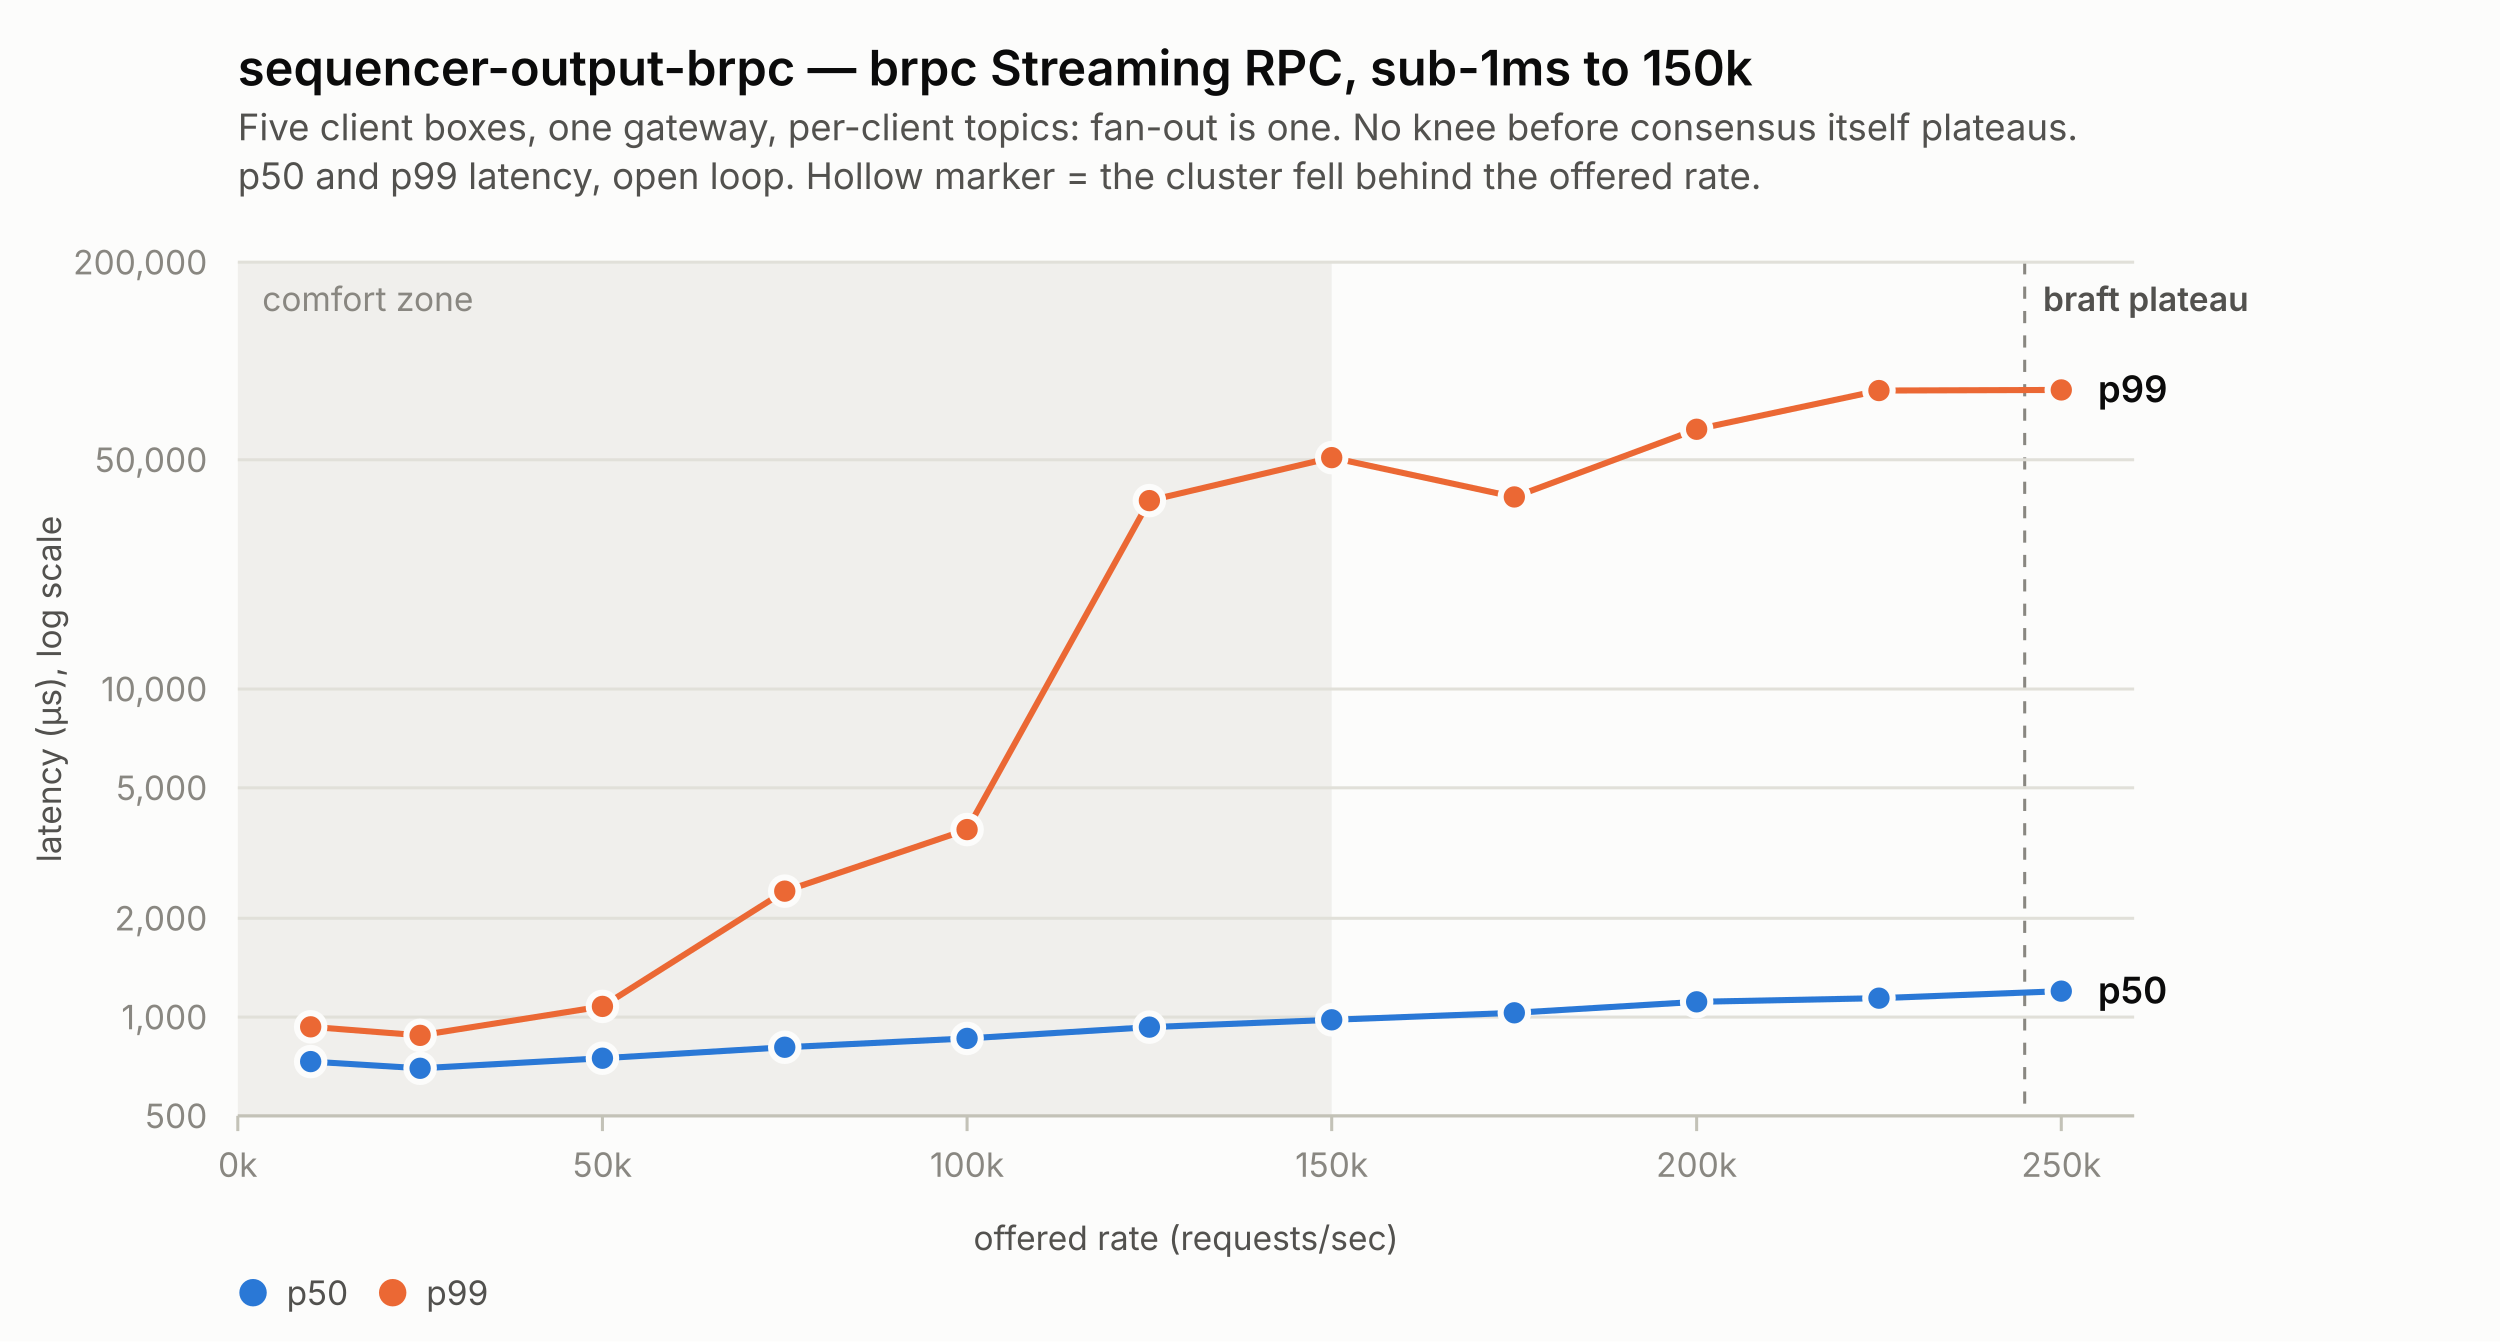
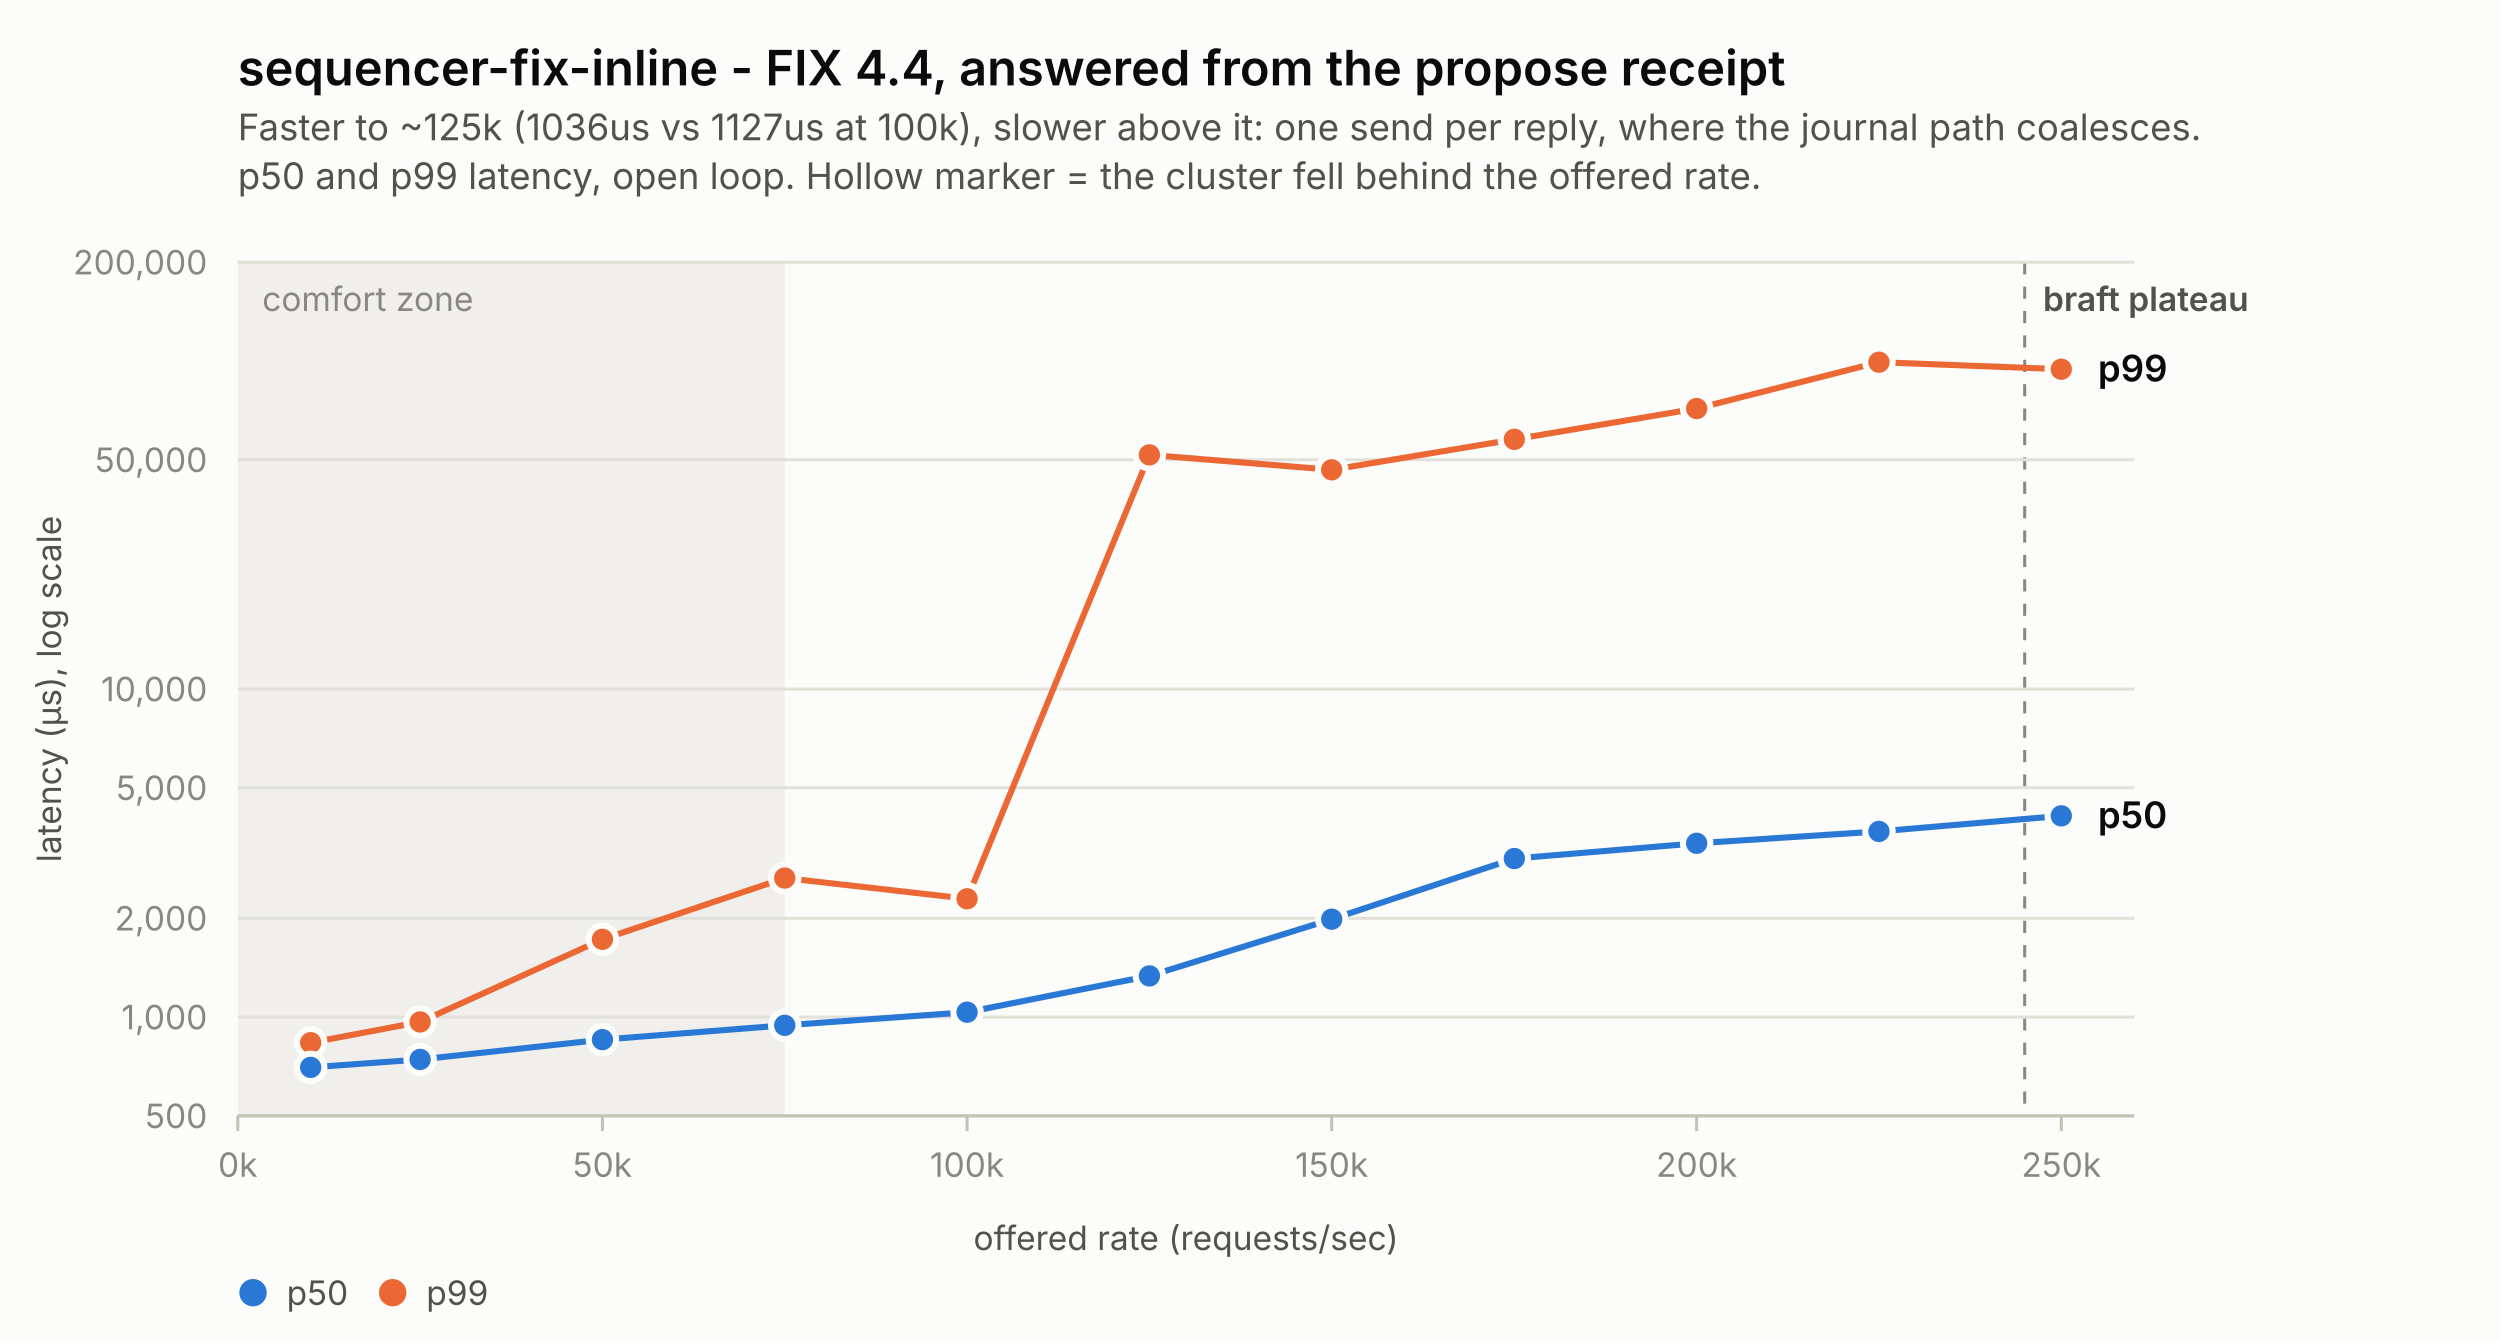
- <svg xmlns="http://www.w3.org/2000/svg" width="820" height="440" viewBox="0 0 820 440" font-family="system-ui,-apple-system,&quot;Segoe UI&quot;,sans-serif" role="img" aria-label="sequencer-output-brpc — brpc Streaming RPC, sub-1ms to 150k">
+ <svg xmlns="http://www.w3.org/2000/svg" width="820" height="440" viewBox="0 0 820 440" font-family="system-ui,-apple-system,&quot;Segoe UI&quot;,sans-serif" role="img" aria-label="sequencer-fix-inline - FIX 4.4, answered from the propose receipt">
  <rect width="820" height="440" fill="#fcfcfb" />
-   <text x="78" y="28" font-size="16" font-weight="600" fill="#0b0b0b">sequencer-output-brpc — brpc Streaming RPC, sub-1ms to 150k</text>
-   <text x="78" y="46" font-size="12" fill="#52514e">Five client boxes, one gateway, per-client topics: fan-out is one. No knee before consensus itself plateaus.</text>
+   <text x="78" y="28" font-size="16" font-weight="600" fill="#0b0b0b">sequencer-fix-inline - FIX 4.4, answered from the propose receipt</text>
+   <text x="78" y="46" font-size="12" fill="#52514e">Faster to ~125k (1036us vs 1127us at 100k), slower above it: one send per reply, where the journal path coalesces.</text>
  <text x="78" y="62" font-size="12" fill="#52514e">p50 and p99 latency, open loop. Hollow marker = the cluster fell behind the offered rate.</text>
-   <rect x="78" y="86" width="358.8" height="280" fill="#f0efec" />
+   <rect x="78" y="86" width="179.4" height="280" fill="#f0efec" />
  <text x="86" y="102" font-size="11" fill="#898781">comfort zone</text>
  <line x1="664.1" y1="86" x2="664.1" y2="366" stroke="#898781" stroke-width="1" stroke-dasharray="4 4" />
  <text x="670.1" y="102" font-size="11" font-weight="600" fill="#52514e">braft plateau</text>
  <line x1="78" y1="366.0" x2="700" y2="366.0" stroke="#e1e0d9" stroke-width="1" />
  <text x="68" y="370.0" font-size="11" fill="#898781" text-anchor="end">500</text>
  <line x1="78" y1="333.6" x2="700" y2="333.6" stroke="#e1e0d9" stroke-width="1" />
  <text x="68" y="337.6" font-size="11" fill="#898781" text-anchor="end">1,000</text>
  <line x1="78" y1="301.2" x2="700" y2="301.2" stroke="#e1e0d9" stroke-width="1" />
  <text x="68" y="305.2" font-size="11" fill="#898781" text-anchor="end">2,000</text>
  <line x1="78" y1="258.4" x2="700" y2="258.4" stroke="#e1e0d9" stroke-width="1" />
  <text x="68" y="262.4" font-size="11" fill="#898781" text-anchor="end">5,000</text>
  <line x1="78" y1="226.0" x2="700" y2="226.0" stroke="#e1e0d9" stroke-width="1" />
  <text x="68" y="230.0" font-size="11" fill="#898781" text-anchor="end">10,000</text>
  <line x1="78" y1="150.8" x2="700" y2="150.8" stroke="#e1e0d9" stroke-width="1" />
  <text x="68" y="154.8" font-size="11" fill="#898781" text-anchor="end">50,000</text>
  <line x1="78" y1="86.0" x2="700" y2="86.0" stroke="#e1e0d9" stroke-width="1" />
  <text x="68" y="90.0" font-size="11" fill="#898781" text-anchor="end">200,000</text>
  <text x="20" y="226" font-size="11" fill="#52514e" text-anchor="middle" transform="rotate(-90 20 226)">latency (µs), log scale</text>
  <line x1="78" y1="366" x2="700" y2="366" stroke="#c3c2b7" stroke-width="1" />
  <line x1="78.0" y1="366" x2="78.0" y2="371" stroke="#c3c2b7" stroke-width="1" />
  <text x="78.0" y="386" font-size="11" fill="#898781" text-anchor="middle">0k</text>
  <line x1="197.6" y1="366" x2="197.6" y2="371" stroke="#c3c2b7" stroke-width="1" />
  <text x="197.6" y="386" font-size="11" fill="#898781" text-anchor="middle">50k</text>
  <line x1="317.2" y1="366" x2="317.2" y2="371" stroke="#c3c2b7" stroke-width="1" />
  <text x="317.2" y="386" font-size="11" fill="#898781" text-anchor="middle">100k</text>
  <line x1="436.8" y1="366" x2="436.8" y2="371" stroke="#c3c2b7" stroke-width="1" />
  <text x="436.8" y="386" font-size="11" fill="#898781" text-anchor="middle">150k</text>
  <line x1="556.5" y1="366" x2="556.5" y2="371" stroke="#c3c2b7" stroke-width="1" />
  <text x="556.5" y="386" font-size="11" fill="#898781" text-anchor="middle">200k</text>
  <line x1="676.1" y1="366" x2="676.1" y2="371" stroke="#c3c2b7" stroke-width="1" />
  <text x="676.1" y="386" font-size="11" fill="#898781" text-anchor="middle">250k</text>
  <text x="389" y="410" font-size="11" fill="#52514e" text-anchor="middle">offered rate (requests/sec)</text>
  <defs>
    <clipPath id="plot">
      <rect x="72" y="80" width="634" height="292" />
    </clipPath>
  </defs>
  <g clip-path="url(#plot)">
-     <path d="M101.9,336.8 L137.8,339.6 L197.6,330.1 L257.4,292.3 L317.2,272.1 L377.0,164.2 L436.8,150.1 L496.7,163.0 L556.5,140.8 L616.3,128.1 L676.1,127.9" fill="none" stroke="#eb6834" stroke-width="2" stroke-linejoin="round" stroke-linecap="round" />
-     <circle cx="101.9" cy="336.8" r="4.5" fill="#eb6834" stroke="#fcfcfb" stroke-width="2" />
-     <circle cx="137.8" cy="339.6" r="4.5" fill="#eb6834" stroke="#fcfcfb" stroke-width="2" />
-     <circle cx="197.6" cy="330.1" r="4.5" fill="#eb6834" stroke="#fcfcfb" stroke-width="2" />
-     <circle cx="257.4" cy="292.3" r="4.5" fill="#eb6834" stroke="#fcfcfb" stroke-width="2" />
-     <circle cx="317.2" cy="272.1" r="4.5" fill="#eb6834" stroke="#fcfcfb" stroke-width="2" />
-     <circle cx="377.0" cy="164.2" r="4.5" fill="#eb6834" stroke="#fcfcfb" stroke-width="2" />
-     <circle cx="436.8" cy="150.1" r="4.5" fill="#eb6834" stroke="#fcfcfb" stroke-width="2" />
-     <circle cx="496.7" cy="163.0" r="4.5" fill="#eb6834" stroke="#fcfcfb" stroke-width="2" />
-     <circle cx="556.5" cy="140.8" r="4.5" fill="#eb6834" stroke="#fcfcfb" stroke-width="2" />
-     <circle cx="616.3" cy="128.1" r="4.5" fill="#eb6834" stroke="#fcfcfb" stroke-width="2" />
-     <circle cx="676.1" cy="127.9" r="4.5" fill="#eb6834" stroke="#fcfcfb" stroke-width="2" />
-     <path d="M101.9,348.2 L137.8,350.4 L197.6,347.1 L257.4,343.5 L317.2,340.6 L377.0,336.9 L436.8,334.5 L496.7,332.2 L556.5,328.6 L616.3,327.4 L676.1,325.1" fill="none" stroke="#2a78d6" stroke-width="2" stroke-linejoin="round" stroke-linecap="round" />
-     <circle cx="101.9" cy="348.2" r="4.5" fill="#2a78d6" stroke="#fcfcfb" stroke-width="2" />
-     <circle cx="137.8" cy="350.4" r="4.5" fill="#2a78d6" stroke="#fcfcfb" stroke-width="2" />
-     <circle cx="197.6" cy="347.1" r="4.5" fill="#2a78d6" stroke="#fcfcfb" stroke-width="2" />
-     <circle cx="257.4" cy="343.5" r="4.5" fill="#2a78d6" stroke="#fcfcfb" stroke-width="2" />
-     <circle cx="317.2" cy="340.6" r="4.5" fill="#2a78d6" stroke="#fcfcfb" stroke-width="2" />
-     <circle cx="377.0" cy="336.9" r="4.5" fill="#2a78d6" stroke="#fcfcfb" stroke-width="2" />
-     <circle cx="436.8" cy="334.5" r="4.5" fill="#2a78d6" stroke="#fcfcfb" stroke-width="2" />
-     <circle cx="496.7" cy="332.2" r="4.5" fill="#2a78d6" stroke="#fcfcfb" stroke-width="2" />
-     <circle cx="556.5" cy="328.6" r="4.5" fill="#2a78d6" stroke="#fcfcfb" stroke-width="2" />
-     <circle cx="616.3" cy="327.4" r="4.5" fill="#2a78d6" stroke="#fcfcfb" stroke-width="2" />
-     <circle cx="676.1" cy="325.1" r="4.5" fill="#2a78d6" stroke="#fcfcfb" stroke-width="2" />
+     <path d="M101.9,342.0 L137.8,335.2 L197.6,308.1 L257.4,288.0 L317.2,294.8 L377.0,149.2 L436.8,154.1 L496.7,144.1 L556.5,134.0 L616.3,118.8 L676.1,121.1" fill="none" stroke="#eb6834" stroke-width="2" stroke-linejoin="round" stroke-linecap="round" />
+     <circle cx="101.9" cy="342.0" r="4.5" fill="#eb6834" stroke="#fcfcfb" stroke-width="2" />
+     <circle cx="137.8" cy="335.2" r="4.5" fill="#eb6834" stroke="#fcfcfb" stroke-width="2" />
+     <circle cx="197.6" cy="308.1" r="4.5" fill="#eb6834" stroke="#fcfcfb" stroke-width="2" />
+     <circle cx="257.4" cy="288.0" r="4.5" fill="#eb6834" stroke="#fcfcfb" stroke-width="2" />
+     <circle cx="317.2" cy="294.8" r="4.5" fill="#eb6834" stroke="#fcfcfb" stroke-width="2" />
+     <circle cx="377.0" cy="149.2" r="4.5" fill="#eb6834" stroke="#fcfcfb" stroke-width="2" />
+     <circle cx="436.8" cy="154.1" r="4.5" fill="#eb6834" stroke="#fcfcfb" stroke-width="2" />
+     <circle cx="496.7" cy="144.1" r="4.5" fill="#eb6834" stroke="#fcfcfb" stroke-width="2" />
+     <circle cx="556.5" cy="134.0" r="4.5" fill="#eb6834" stroke="#fcfcfb" stroke-width="2" />
+     <circle cx="616.3" cy="118.8" r="4.5" fill="#eb6834" stroke="#fcfcfb" stroke-width="2" />
+     <circle cx="676.1" cy="121.1" r="4.5" fill="#eb6834" stroke="#fcfcfb" stroke-width="2" />
+     <path d="M101.9,350.1 L137.8,347.5 L197.6,341.0 L257.4,336.3 L317.2,332.0 L377.0,320.1 L436.8,301.5 L496.7,281.6 L556.5,276.6 L616.3,272.7 L676.1,267.6" fill="none" stroke="#2a78d6" stroke-width="2" stroke-linejoin="round" stroke-linecap="round" />
+     <circle cx="101.9" cy="350.1" r="4.5" fill="#2a78d6" stroke="#fcfcfb" stroke-width="2" />
+     <circle cx="137.8" cy="347.5" r="4.5" fill="#2a78d6" stroke="#fcfcfb" stroke-width="2" />
+     <circle cx="197.6" cy="341.0" r="4.5" fill="#2a78d6" stroke="#fcfcfb" stroke-width="2" />
+     <circle cx="257.4" cy="336.3" r="4.5" fill="#2a78d6" stroke="#fcfcfb" stroke-width="2" />
+     <circle cx="317.2" cy="332.0" r="4.5" fill="#2a78d6" stroke="#fcfcfb" stroke-width="2" />
+     <circle cx="377.0" cy="320.1" r="4.5" fill="#2a78d6" stroke="#fcfcfb" stroke-width="2" />
+     <circle cx="436.8" cy="301.5" r="4.5" fill="#2a78d6" stroke="#fcfcfb" stroke-width="2" />
+     <circle cx="496.7" cy="281.6" r="4.5" fill="#2a78d6" stroke="#fcfcfb" stroke-width="2" />
+     <circle cx="556.5" cy="276.6" r="4.5" fill="#2a78d6" stroke="#fcfcfb" stroke-width="2" />
+     <circle cx="616.3" cy="272.7" r="4.5" fill="#2a78d6" stroke="#fcfcfb" stroke-width="2" />
+     <circle cx="676.1" cy="267.6" r="4.5" fill="#2a78d6" stroke="#fcfcfb" stroke-width="2" />
  </g>
-   <text x="688.1" y="131.9" font-size="12" font-weight="600" fill="#0b0b0b">p99</text>
-   <text x="688.1" y="329.1" font-size="12" font-weight="600" fill="#0b0b0b">p50</text>
+   <text x="688.1" y="125.1" font-size="12" font-weight="600" fill="#0b0b0b">p99</text>
+   <text x="688.1" y="271.6" font-size="12" font-weight="600" fill="#0b0b0b">p50</text>
  <circle cx="83" cy="424" r="4.5" fill="#2a78d6" />
  <text x="94" y="428" font-size="11" fill="#52514e">p50</text>
  <circle cx="128.8" cy="424" r="4.5" fill="#eb6834" />
  <text x="139.8" y="428" font-size="11" fill="#52514e">p99</text>
</svg>
